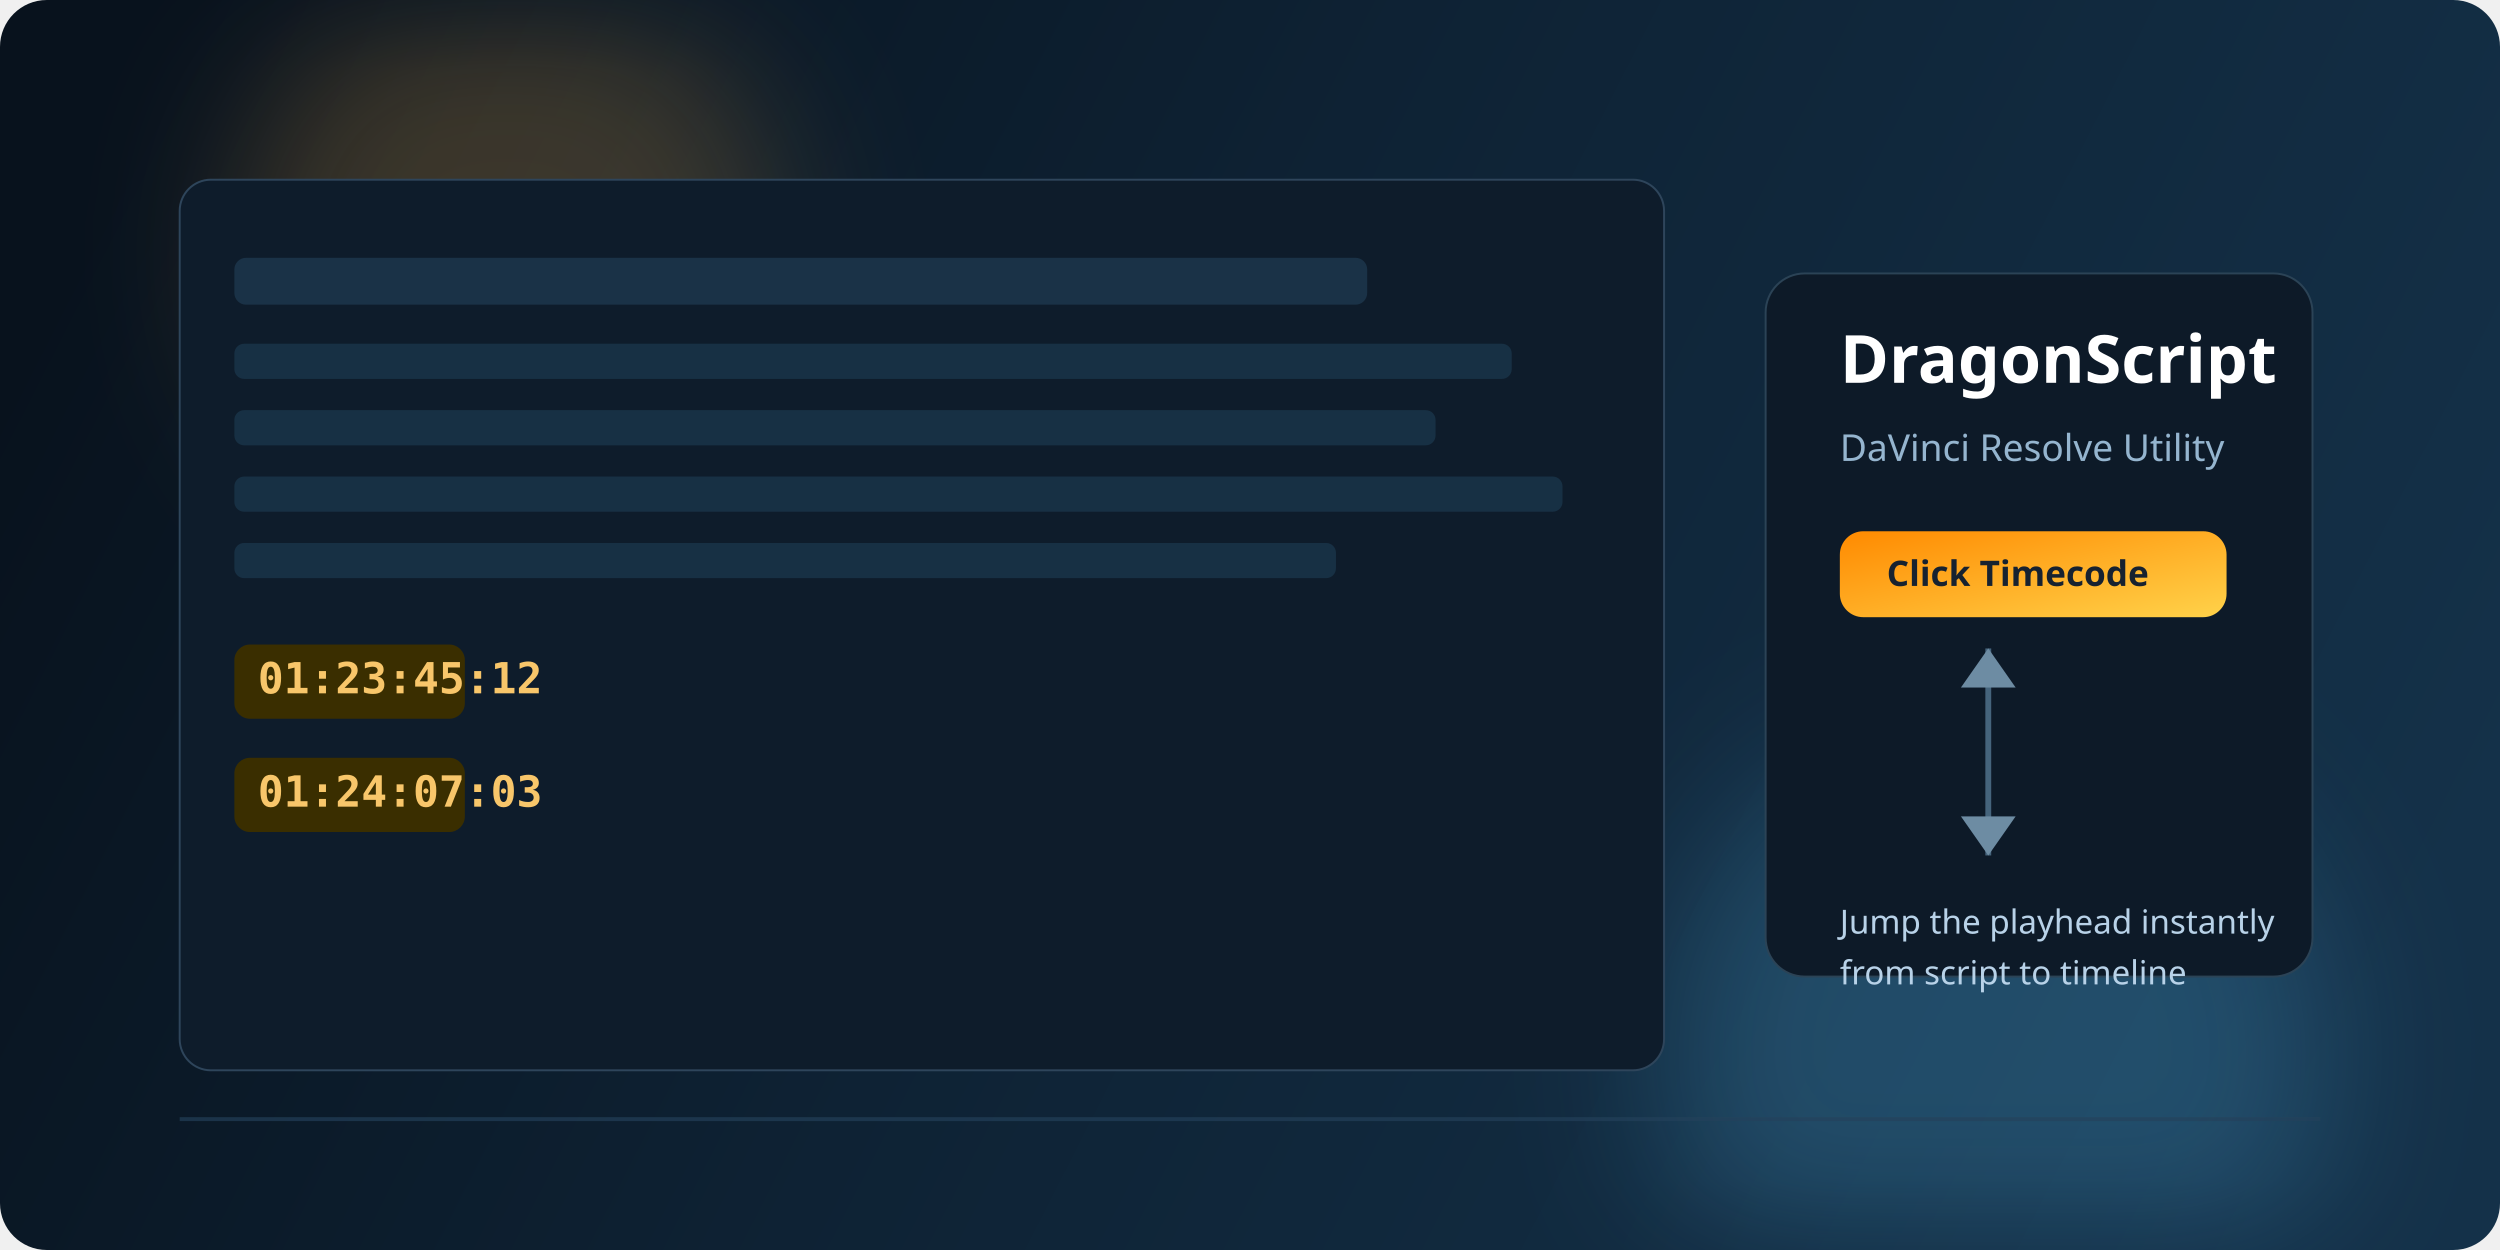
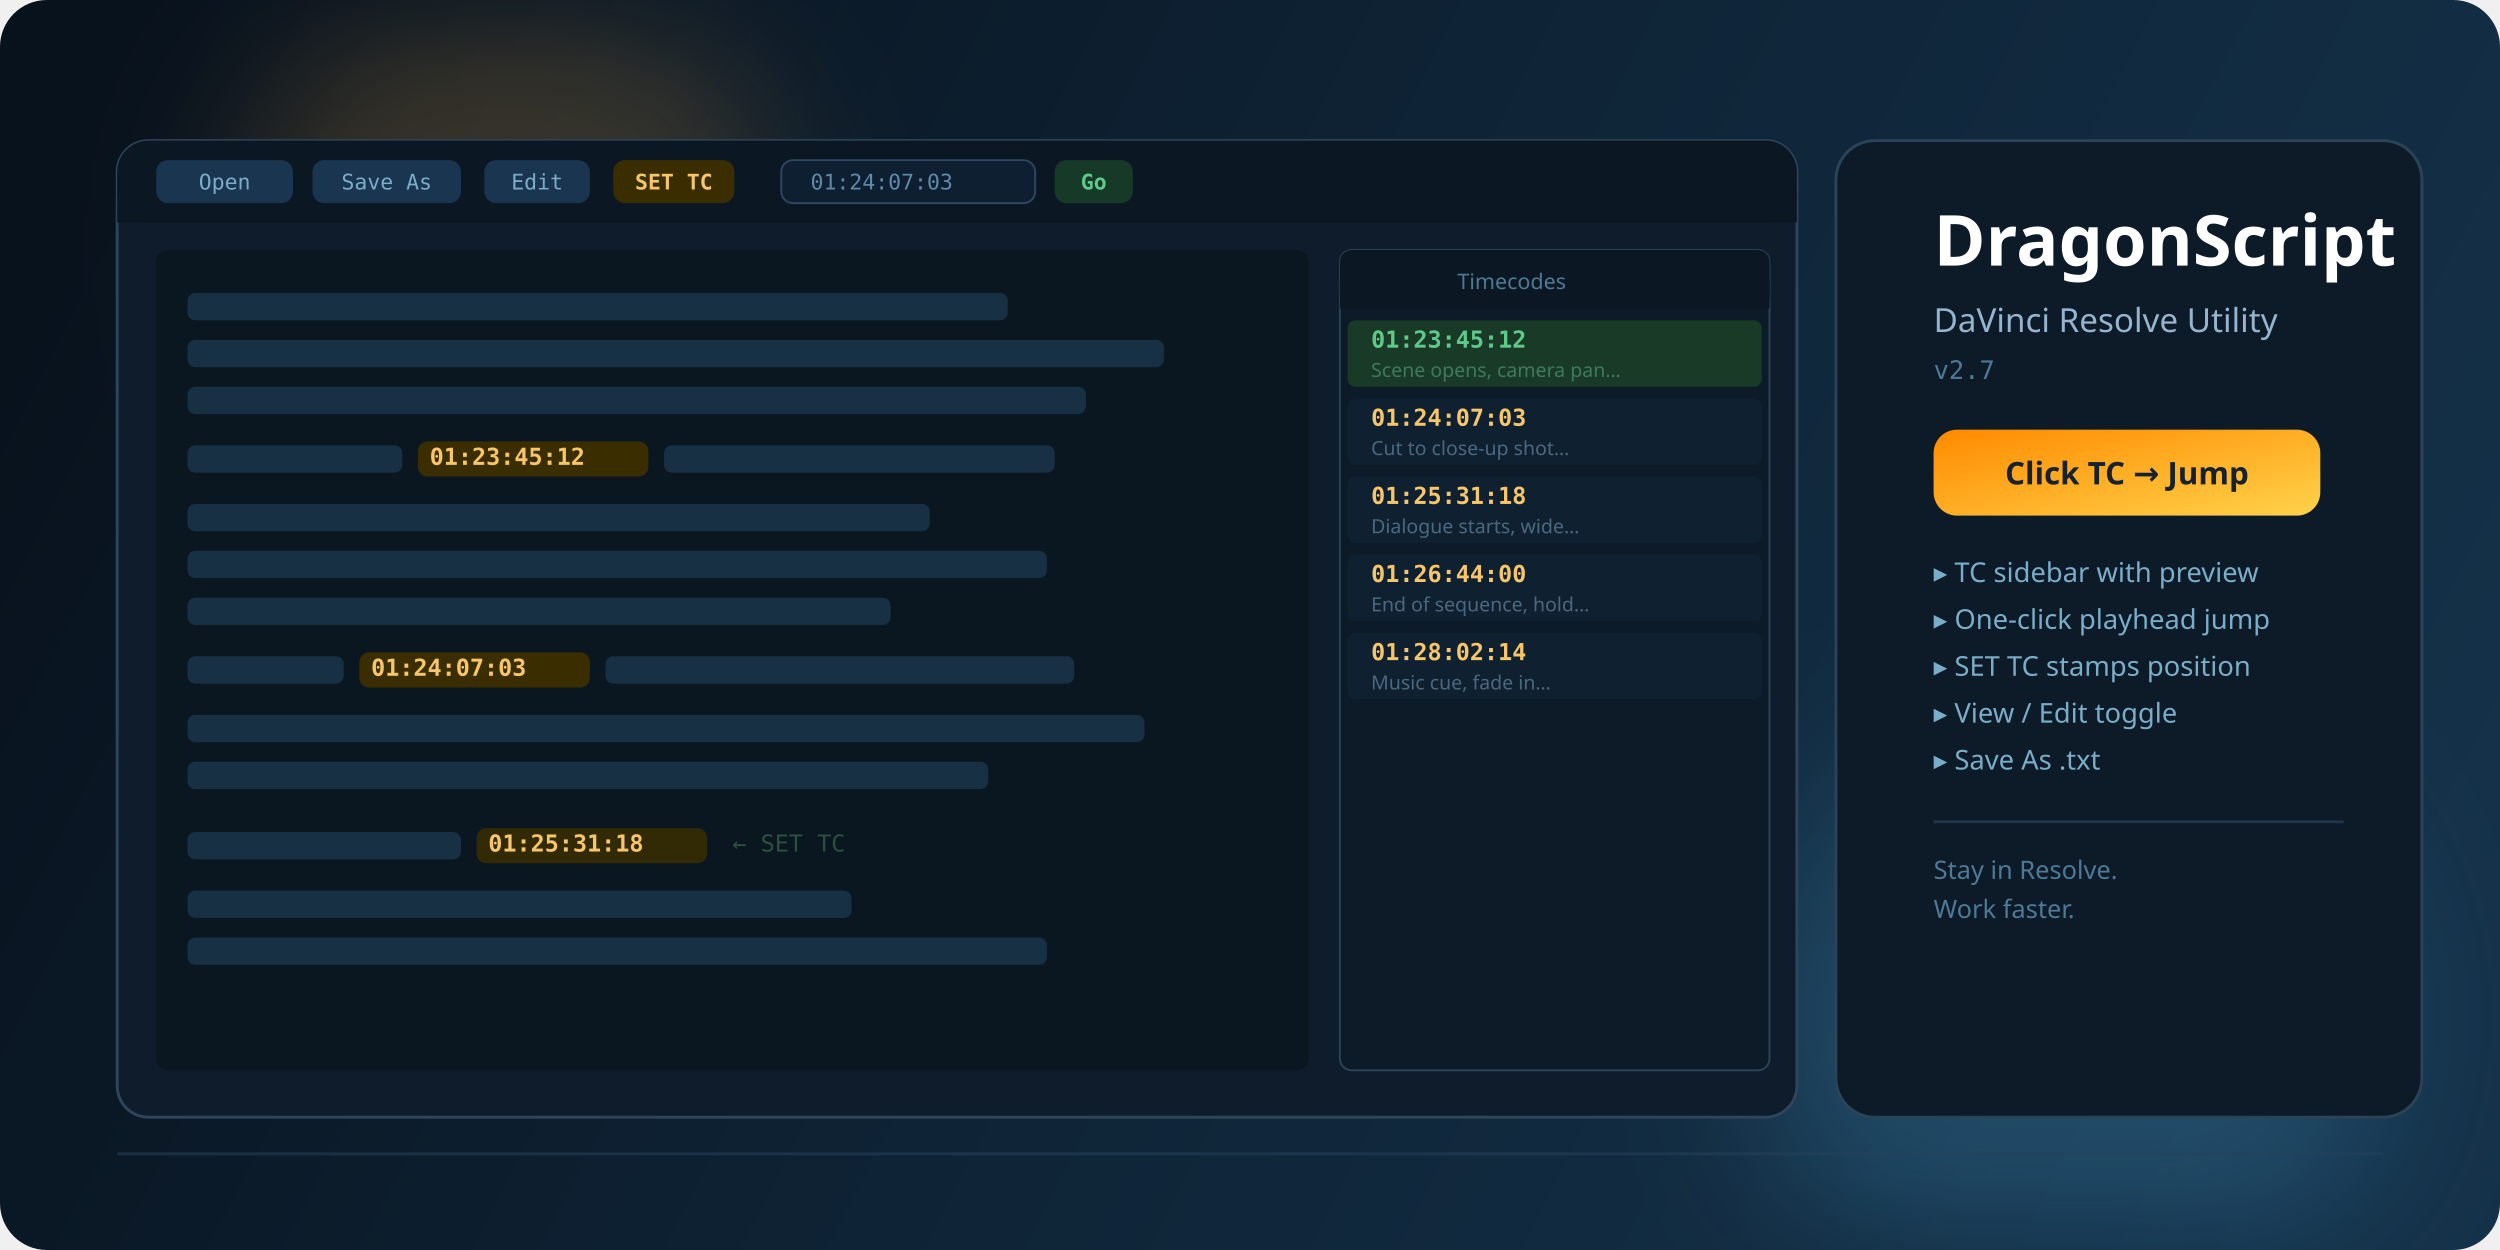
<svg xmlns="http://www.w3.org/2000/svg" width="1280" height="640" viewBox="0 0 1280 640" fill="none">
  <defs>
    <linearGradient id="bg" x1="80" y1="40" x2="1180" y2="600" gradientUnits="userSpaceOnUse">
      <stop stop-color="#08121D" />
      <stop offset="0.45" stop-color="#0E2234" />
      <stop offset="1" stop-color="#143149" />
    </linearGradient>
    <linearGradient id="accent" x1="0" y1="0" x2="1" y2="1">
      <stop stop-color="#FF8A00" />
      <stop offset="1" stop-color="#FFD24A" />
    </linearGradient>
    <filter id="softGlow" x="0" y="0" width="1280" height="640" filterUnits="userSpaceOnUse" color-interpolation-filters="sRGB">
      <feGaussianBlur stdDeviation="38" />
    </filter>
  </defs>
  <rect width="1280" height="640" rx="24" fill="url(#bg)" />
-   <g opacity="0.2" filter="url(#softGlow)">
+   <g opacity="0.18" filter="url(#softGlow)">
    <circle cx="260" cy="130" r="140" fill="#FFB347" />
-     <circle cx="1020" cy="540" r="170" fill="#5EC9FF" />
+     <circle cx="1060" cy="520" r="160" fill="#5EC9FF" />
  </g>
-   <rect x="92" y="92" width="760" height="456" rx="16" fill="#0E1C2B" stroke="#2E455B" />
-   <rect x="120" y="132" width="580" height="24" rx="6" fill="#1A3247" />
-   <rect x="120" y="176" width="654" height="18" rx="5" fill="#173044" />
-   <rect x="120" y="210" width="615" height="18" rx="5" fill="#173044" />
-   <rect x="120" y="244" width="680" height="18" rx="5" fill="#173044" />
-   <rect x="120" y="278" width="564" height="18" rx="5" fill="#173044" />
-   <rect x="120" y="330" width="118" height="38" rx="8" fill="#3A2E00" />
-   <text x="132" y="355" fill="#F8C66A" font-family="Menlo, Consolas, monospace" font-size="22" font-weight="700">01:23:45:12</text>
-   <rect x="120" y="388" width="118" height="38" rx="8" fill="#3A2E00" />
-   <text x="132" y="413" fill="#F8C66A" font-family="Menlo, Consolas, monospace" font-size="22" font-weight="700">01:24:07:03</text>
-   <rect x="904" y="140" width="280" height="360" rx="20" fill="#0D1A28" stroke="#2B4356" />
-   <text x="942" y="196" fill="#FFFFFF" font-family="Avenir Next, Segoe UI, sans-serif" font-size="34" font-weight="700">DragonScript</text>
-   <text x="942" y="236" fill="#95B5CF" font-family="Avenir Next, Segoe UI, sans-serif" font-size="19">DaVinci Resolve Utility</text>
-   <rect x="942" y="272" width="198" height="44" rx="12" fill="url(#accent)" />
-   <text x="966" y="300" fill="#172230" font-family="Avenir Next, Segoe UI, sans-serif" font-size="18" font-weight="700">Click Timecode</text>
-   <line x1="1018" y1="332" x2="1018" y2="438" stroke="#45647C" stroke-width="3" />
-   <polygon points="1018,332 1004,352 1032,352" fill="#6D8CA3" />
-   <polygon points="1018,438 1004,418 1032,418" fill="#6D8CA3" />
-   <text x="942" y="478" fill="#B8D2E8" font-family="Avenir Next, Segoe UI, sans-serif" font-size="17">Jump the playhead instantly</text>
-   <text x="942" y="504" fill="#B8D2E8" font-family="Avenir Next, Segoe UI, sans-serif" font-size="17">from script to timeline</text>
-   <rect x="92" y="572" width="1096" height="2" fill="#24415A" opacity="0.65" />
+   <rect x="60" y="72" width="860" height="500" rx="16" fill="#0E1C2B" stroke="#2E455B" stroke-width="1.5" />
+   <rect x="60" y="72" width="860" height="42" rx="16" fill="#0B1824" />
+   <rect x="60" y="98" width="860" height="16" fill="#0B1824" />
+   <rect x="80" y="82" width="70" height="22" rx="6" fill="#1A3550" />
+   <text x="115" y="97" text-anchor="middle" fill="#7AAEC8" font-family="Menlo,Consolas,monospace" font-size="11">Open</text>
+   <rect x="160" y="82" width="76" height="22" rx="6" fill="#1A3550" />
+   <text x="198" y="97" text-anchor="middle" fill="#7AAEC8" font-family="Menlo,Consolas,monospace" font-size="11">Save As</text>
+   <rect x="248" y="82" width="54" height="22" rx="6" fill="#1A3550" />
+   <text x="275" y="97" text-anchor="middle" fill="#7AAEC8" font-family="Menlo,Consolas,monospace" font-size="11">Edit</text>
+   <rect x="314" y="82" width="62" height="22" rx="6" fill="#3A2E00" />
+   <text x="345" y="97" text-anchor="middle" fill="#F8C66A" font-family="Menlo,Consolas,monospace" font-size="11" font-weight="bold">SET TC</text>
+   <rect x="400" y="82" width="130" height="22" rx="6" fill="#0D1F30" stroke="#2E4560" />
+   <text x="415" y="97" fill="#5E8AAA" font-family="Menlo,Consolas,monospace" font-size="11">01:24:07:03</text>
+   <rect x="540" y="82" width="40" height="22" rx="6" fill="#173A28" />
+   <text x="560" y="97" text-anchor="middle" fill="#5ECA8A" font-family="Menlo,Consolas,monospace" font-size="11" font-weight="bold">Go</text>
+   <rect x="80" y="128" width="590" height="420" rx="6" fill="#0A1620" />
+   <rect x="96" y="150" width="420" height="14" rx="4" fill="#173044" />
+   <rect x="96" y="174" width="500" height="14" rx="4" fill="#173044" />
+   <rect x="96" y="198" width="460" height="14" rx="4" fill="#173044" />
+   <rect x="96" y="228" width="110" height="14" rx="4" fill="#173044" />
+   <rect x="214" y="226" width="118" height="18" rx="5" fill="#3A2E00" />
+   <text x="220" y="238" fill="#F8C66A" font-family="Menlo,Consolas,monospace" font-size="12" font-weight="700">01:23:45:12</text>
+   <rect x="340" y="228" width="200" height="14" rx="4" fill="#173044" />
+   <rect x="96" y="258" width="380" height="14" rx="4" fill="#173044" />
+   <rect x="96" y="282" width="440" height="14" rx="4" fill="#173044" />
+   <rect x="96" y="306" width="360" height="14" rx="4" fill="#173044" />
+   <rect x="96" y="336" width="80" height="14" rx="4" fill="#173044" />
+   <rect x="184" y="334" width="118" height="18" rx="5" fill="#3A2E00" />
+   <text x="190" y="346" fill="#F8C66A" font-family="Menlo,Consolas,monospace" font-size="12" font-weight="700">01:24:07:03</text>
+   <rect x="310" y="336" width="240" height="14" rx="4" fill="#173044" />
+   <rect x="96" y="366" width="490" height="14" rx="4" fill="#173044" />
+   <rect x="96" y="390" width="410" height="14" rx="4" fill="#173044" />
+   <rect x="96" y="426" width="140" height="14" rx="4" fill="#173044" />
+   <rect x="244" y="424" width="118" height="18" rx="5" fill="#3A2E00" opacity="0.85" />
+   <text x="250" y="436" fill="#F8C66A" font-family="Menlo,Consolas,monospace" font-size="12" font-weight="700">01:25:31:18</text>
+   <text x="375" y="436" fill="#2A5040" font-family="Menlo,Consolas,monospace" font-size="12">← SET TC</text>
+   <rect x="96" y="456" width="340" height="14" rx="4" fill="#173044" />
+   <rect x="96" y="480" width="440" height="14" rx="4" fill="#173044" />
+   <rect x="686" y="128" width="220" height="420" rx="6" fill="#0D1A28" stroke="#2B4356" stroke-width="1" />
+   <rect x="686" y="128" width="220" height="30" rx="6" fill="#0B1824" />
+   <rect x="686" y="144" width="220" height="14" fill="#0B1824" />
+   <text x="774" y="148" text-anchor="middle" fill="#4E7A96" font-family="Avenir Next,Segoe UI,sans-serif" font-size="11">Timecodes</text>
+   <rect x="690" y="164" width="212" height="34" rx="4" fill="#1A3A28" />
+   <text x="702" y="178" fill="#5ECA8A" font-family="Menlo,Consolas,monospace" font-size="12" font-weight="700">01:23:45:12</text>
+   <text x="702" y="193" fill="#3E7A5A" font-family="Avenir Next,Segoe UI,sans-serif" font-size="10">Scene opens, camera pan…</text>
+   <rect x="690" y="204" width="212" height="34" rx="4" fill="#0F2030" />
+   <text x="702" y="218" fill="#F8C66A" font-family="Menlo,Consolas,monospace" font-size="12" font-weight="700">01:24:07:03</text>
+   <text x="702" y="233" fill="#4A6880" font-family="Avenir Next,Segoe UI,sans-serif" font-size="10">Cut to close-up shot…</text>
+   <rect x="690" y="244" width="212" height="34" rx="4" fill="#0F2030" />
+   <text x="702" y="258" fill="#F8C66A" font-family="Menlo,Consolas,monospace" font-size="12" font-weight="700">01:25:31:18</text>
+   <text x="702" y="273" fill="#4A6880" font-family="Avenir Next,Segoe UI,sans-serif" font-size="10">Dialogue starts, wide…</text>
+   <rect x="690" y="284" width="212" height="34" rx="4" fill="#0F2030" />
+   <text x="702" y="298" fill="#F8C66A" font-family="Menlo,Consolas,monospace" font-size="12" font-weight="700">01:26:44:00</text>
+   <text x="702" y="313" fill="#4A6880" font-family="Avenir Next,Segoe UI,sans-serif" font-size="10">End of sequence, hold…</text>
+   <rect x="690" y="324" width="212" height="34" rx="4" fill="#0F2030" />
+   <text x="702" y="338" fill="#F8C66A" font-family="Menlo,Consolas,monospace" font-size="12" font-weight="700">01:28:02:14</text>
+   <text x="702" y="353" fill="#4A6880" font-family="Avenir Next,Segoe UI,sans-serif" font-size="10">Music cue, fade in…</text>
+   <rect x="940" y="72" width="300" height="500" rx="20" fill="#0D1A28" stroke="#2B4356" stroke-width="1.5" />
+   <text x="990" y="136" fill="#FFFFFF" font-family="Avenir Next,Segoe UI,sans-serif" font-size="36" font-weight="700">DragonScript</text>
+   <text x="990" y="170" fill="#95B5CF" font-family="Avenir Next,Segoe UI,sans-serif" font-size="17">DaVinci Resolve Utility</text>
+   <text x="990" y="194" fill="#4E7A96" font-family="Menlo,Consolas,monospace" font-size="13">v2.7</text>
+   <rect x="990" y="220" width="198" height="44" rx="12" fill="url(#accent)" />
+   <text x="1089" y="248" text-anchor="middle" fill="#172230" font-family="Avenir Next,Segoe UI,sans-serif" font-size="16" font-weight="700">Click TC → Jump</text>
+   <text x="990" y="298" fill="#7AAEC8" font-family="Avenir Next,Segoe UI,sans-serif" font-size="14">▸ TC sidebar with preview</text>
+   <text x="990" y="322" fill="#7AAEC8" font-family="Avenir Next,Segoe UI,sans-serif" font-size="14">▸ One-click playhead jump</text>
+   <text x="990" y="346" fill="#7AAEC8" font-family="Avenir Next,Segoe UI,sans-serif" font-size="14">▸ SET TC stamps position</text>
+   <text x="990" y="370" fill="#7AAEC8" font-family="Avenir Next,Segoe UI,sans-serif" font-size="14">▸ View / Edit toggle</text>
+   <text x="990" y="394" fill="#7AAEC8" font-family="Avenir Next,Segoe UI,sans-serif" font-size="14">▸ Save As .txt</text>
+   <rect x="990" y="420" width="210" height="1.5" fill="#24415A" opacity="0.7" />
+   <text x="990" y="450" fill="#4E7A96" font-family="Avenir Next,Segoe UI,sans-serif" font-size="13">Stay in Resolve.</text>
+   <text x="990" y="470" fill="#4E7A96" font-family="Avenir Next,Segoe UI,sans-serif" font-size="13">Work faster.</text>
+   <rect x="60" y="590" width="1160" height="1.5" fill="#24415A" opacity="0.55" />
</svg>
